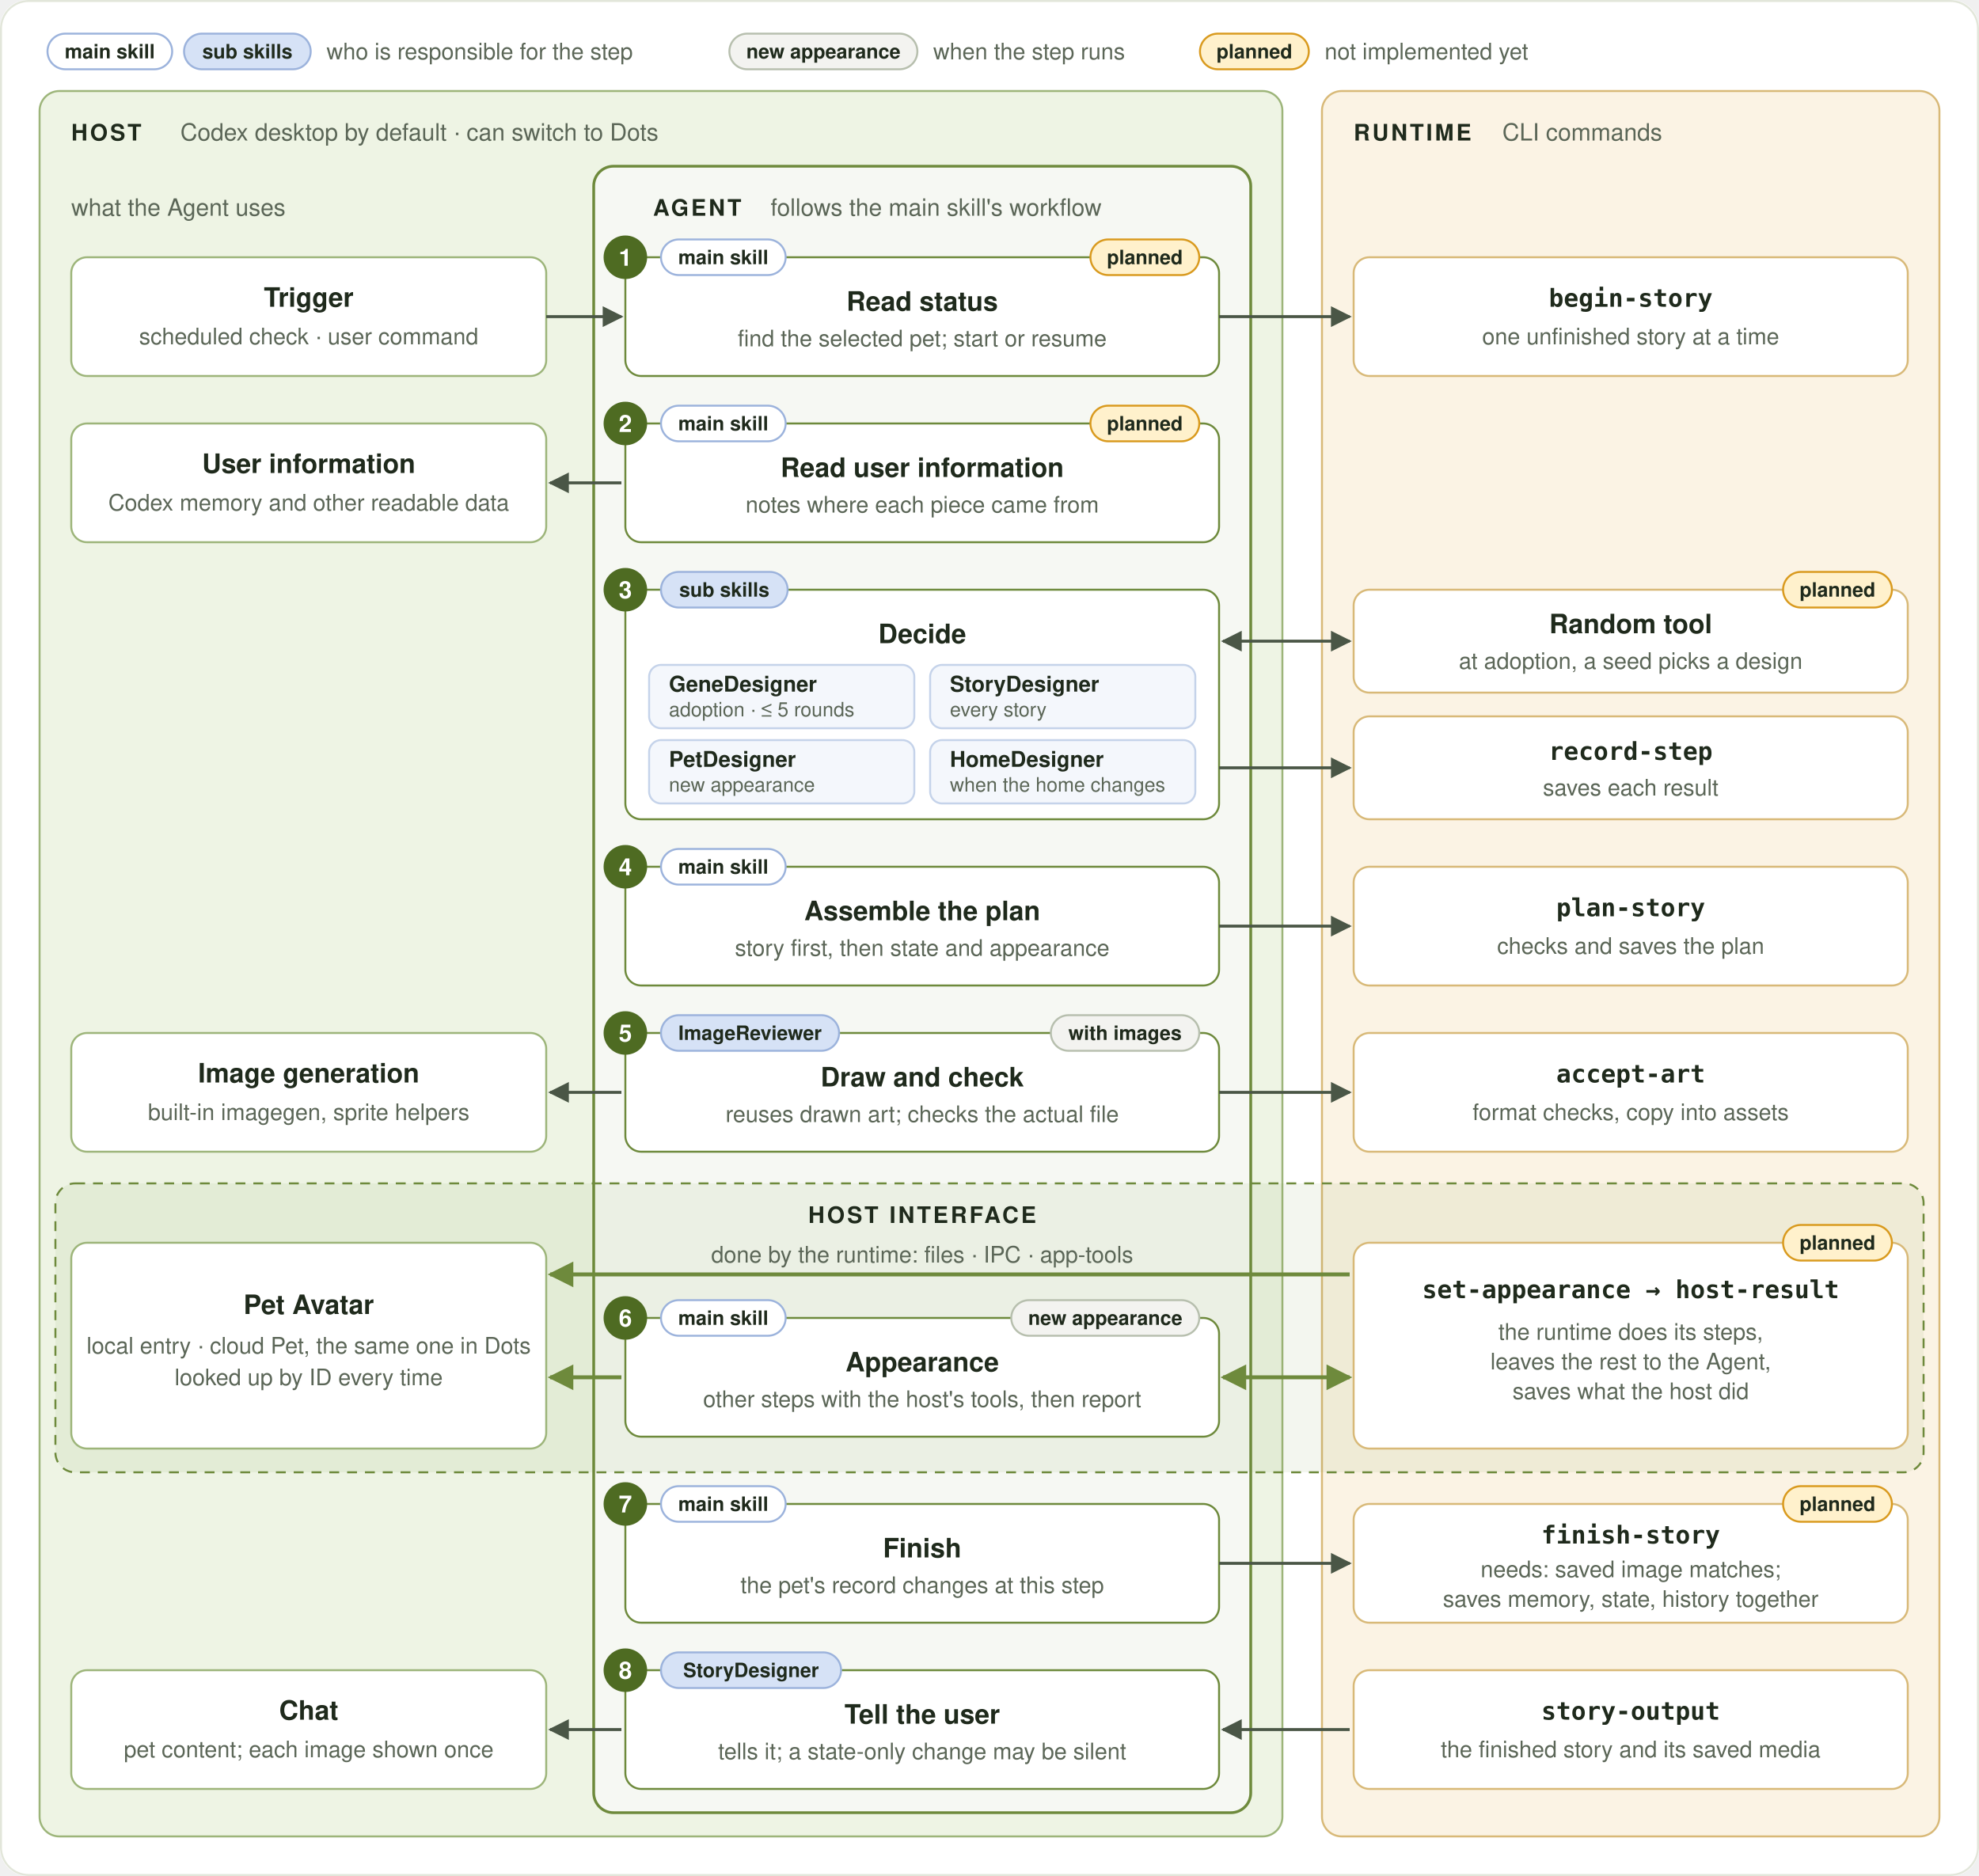
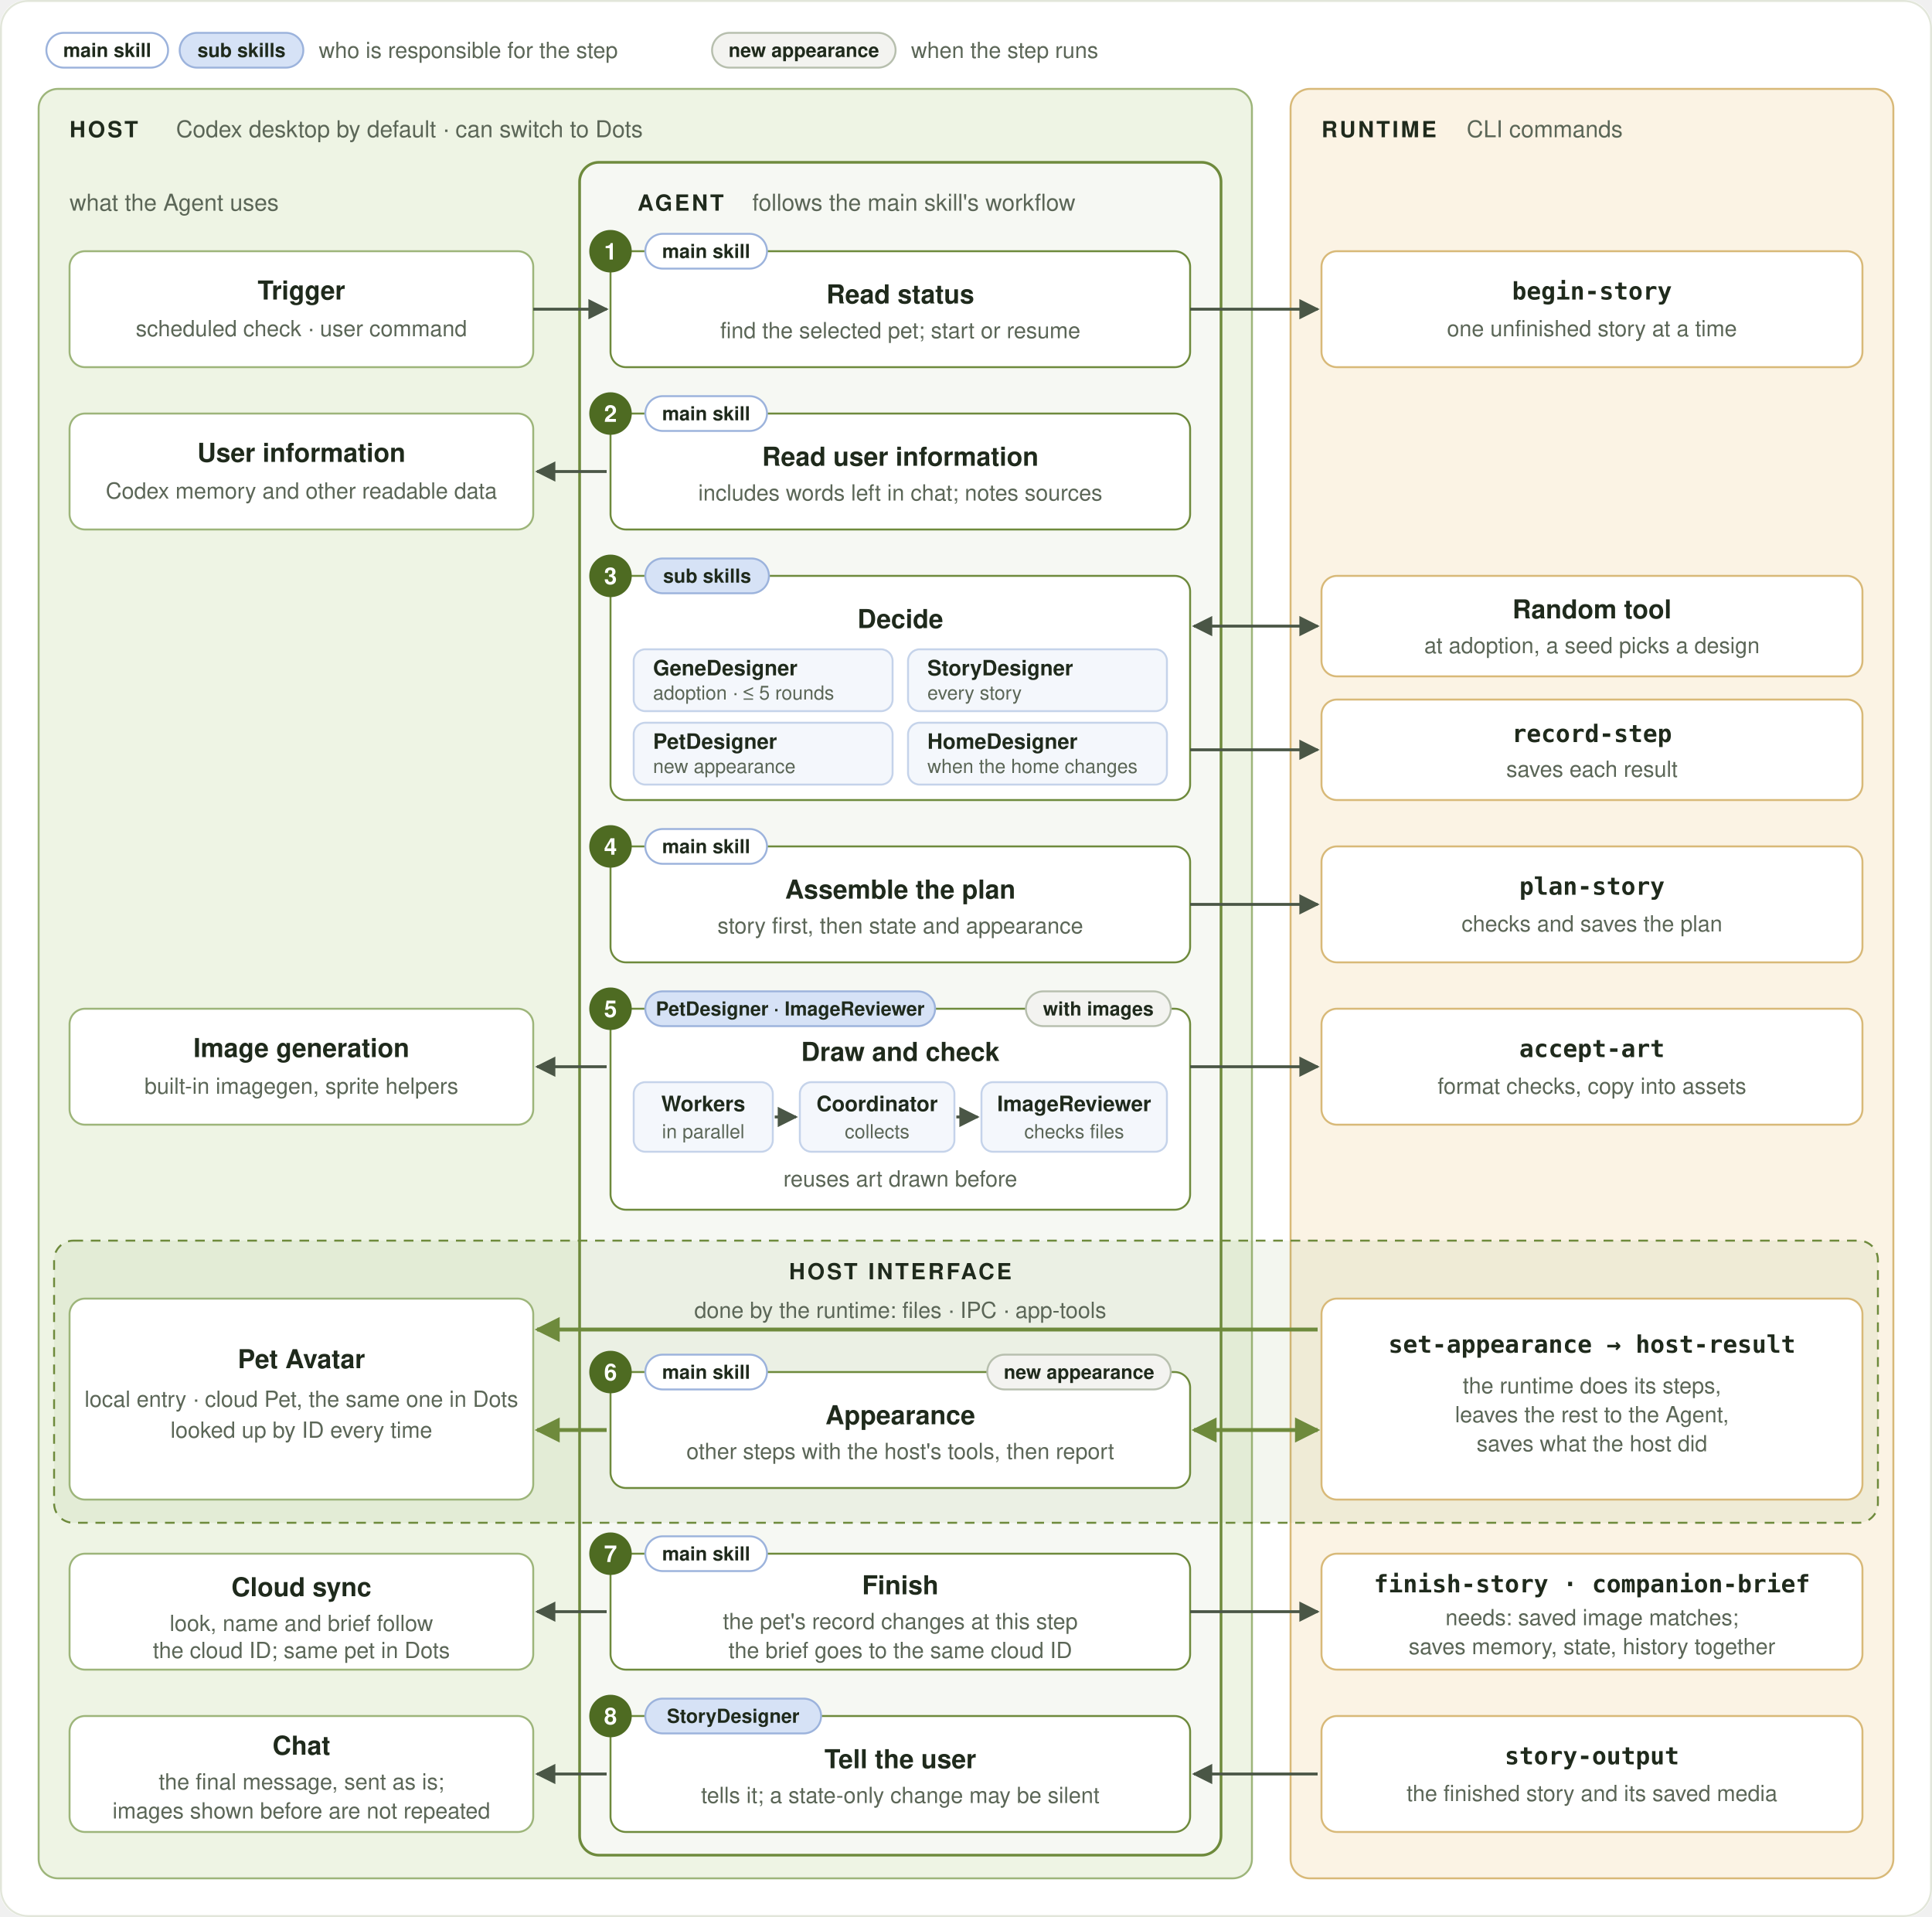
- <svg xmlns="http://www.w3.org/2000/svg" viewBox="0 0 1000 948" role="img" aria-labelledby="t d">
+ <svg xmlns="http://www.w3.org/2000/svg" viewBox="0 0 1000 992" role="img" aria-labelledby="t d">
  <style>
    text { font-family: -apple-system, BlinkMacSystemFont, 'Segoe UI', Helvetica, Arial, sans-serif; fill: #1F2A1C; }
    .layer { font-size: 11.5px; font-weight: 700; letter-spacing: 1.2px; }
    .where { font-size: 12px; fill: #5B6657; }
    .name { font-size: 13.5px; font-weight: 600; }
    .role { font-size: 11px; font-weight: 600; }
    .when { font-size: 10px; fill: #5B6657; }
    .cmd { font-family: ui-monospace, SFMono-Regular, Menlo, Consolas, monospace; font-size: 12.5px; font-weight: 600; }
    .sub { font-size: 11.5px; fill: #5B6657; }
    .num { font-size: 12px; font-weight: 700; fill: #FFFFFF; }
    .pill { font-size: 10px; font-weight: 600; }
    .flow { stroke: #4A5646; stroke-width: 1.5; fill: none; }
    .port { stroke: #6E8A3C; stroke-width: 2; fill: none; }
  </style>
  <defs>
    <marker id="a" viewBox="0 0 10 10" refX="9" refY="5" markerWidth="7" markerHeight="7" orient="auto-start-reverse">
      <path d="M0 0 10 5 0 10z" fill="#4A5646" />
    </marker>
    <marker id="p" viewBox="0 0 10 10" refX="9" refY="5" markerWidth="6.5" markerHeight="6.5" orient="auto-start-reverse">
      <path d="M0 0 10 5 0 10z" fill="#6E8A3C" />
    </marker>
  </defs>
-   <rect width="1000" height="948" rx="14" fill="#FFFFFF" />
-   <rect x="0.5" y="0.5" width="999" height="947" rx="14" fill="none" stroke="#E2E6DA" />
+   <rect width="1000" height="992" rx="14" fill="#FFFFFF" />
+   <rect x="0.5" y="0.5" width="999" height="991" rx="14" fill="none" stroke="#E2E6DA" />
  <rect x="24" y="17" width="63" height="18" rx="9" fill="#FFFFFF" stroke="#9CB3DC" />
  <text class="pill" x="55.5" y="29.5" text-anchor="middle" fill="#2F4A7A">main skill</text>
  <rect x="93" y="17" width="64" height="18" rx="9" fill="#D6E2F6" stroke="#9CB3DC" />
  <text class="pill" x="125" y="29.5" text-anchor="middle" fill="#2F4A7A">sub skills</text>
  <text class="sub" x="165" y="30">who is responsible for the step</text>
  <rect x="368.56" y="17" width="95" height="18" rx="9" fill="#F3F3F0" stroke="#B7BFAE" />
  <text class="pill" x="416.06" y="29.5" text-anchor="middle" fill="#4A5646">new appearance</text>
  <text class="sub" x="471.56" y="30">when the step runs</text>
-   <rect x="606.35" y="17" width="55" height="18" rx="9" fill="#FFF1CC" stroke="#D99A1E" />
-   <text class="pill" x="633.85" y="29.5" text-anchor="middle" fill="#8A5A00">planned</text>
-   <text class="sub" x="669.35" y="30">not implemented yet</text>
-   <rect x="20" y="46" width="628" height="882" rx="10" fill="#EEF4E4" stroke="#9DB57A" />
+   <rect x="20" y="46" width="628" height="926" rx="10" fill="#EEF4E4" stroke="#9DB57A" />
  <text class="layer" x="36" y="71">HOST</text>
  <text class="where" x="91.12" y="71">Codex desktop by default · can switch to Dots</text>
  <text class="where" x="36" y="109">what the Agent uses</text>
-   <rect x="300" y="84" width="332" height="832" rx="10" fill="#F6F8F3" stroke="#6E8A3C" stroke-width="1.4" />
+   <rect x="300" y="84" width="332" height="876" rx="10" fill="#F6F8F3" stroke="#6E8A3C" stroke-width="1.4" />
  <text class="layer" x="330" y="109">AGENT</text>
  <text class="where" x="389.4" y="109">follows the main skill's workflow</text>
-   <rect x="668" y="46" width="312" height="882" rx="10" fill="#FBF3E4" stroke="#D8B978" />
+   <rect x="668" y="46" width="312" height="926" rx="10" fill="#FBF3E4" stroke="#D8B978" />
  <text class="layer" x="684" y="71">RUNTIME</text>
  <text class="where" x="759.13" y="71">CLI commands</text>
  <rect x="36" y="130" width="240" height="60" rx="8" fill="#FFFFFF" stroke="#9DB57A" />
  <text class="name" x="156" y="155" text-anchor="middle">Trigger</text>
  <text class="sub" x="156" y="174" text-anchor="middle">scheduled check · user command</text>
  <rect x="316" y="130" width="300" height="60" rx="8" fill="#FFFFFF" stroke="#6E8A3C" />
  <text class="name" x="466" y="157" text-anchor="middle">Read status</text>
  <text class="sub" x="466" y="175" text-anchor="middle">find the selected pet; start or resume</text>
-   <rect x="551" y="121" width="55" height="18" rx="9" fill="#FFF1CC" stroke="#D99A1E" />
-   <text class="pill" x="578.5" y="133.5" text-anchor="middle" fill="#8A5A00">planned</text>
  <rect x="334" y="121" width="63" height="18" rx="9" fill="#FFFFFF" stroke="#9CB3DC" />
  <text class="pill" x="365.5" y="133.5" text-anchor="middle" fill="#2F4A7A">main skill</text>
  <circle cx="316" cy="130" r="11" fill="#4E6B22" />
  <text class="num" x="316" y="134.3" text-anchor="middle">1</text>
  <rect x="684" y="130" width="280" height="60" rx="8" fill="#FFFFFF" stroke="#D8B978" />
  <text class="cmd" x="824" y="155" text-anchor="middle">begin-story</text>
  <text class="sub" x="824" y="174" text-anchor="middle">one unfinished story at a time</text>
  <path class="flow" d="M276 160H314" marker-end="url(#a)" />
  <path class="flow" d="M616 160H682" marker-end="url(#a)" />
  <rect x="36" y="214" width="240" height="60" rx="8" fill="#FFFFFF" stroke="#9DB57A" />
  <text class="name" x="156" y="239" text-anchor="middle">User information</text>
  <text class="sub" x="156" y="258" text-anchor="middle">Codex memory and other readable data</text>
  <rect x="316" y="214" width="300" height="60" rx="8" fill="#FFFFFF" stroke="#6E8A3C" />
  <text class="name" x="466" y="241" text-anchor="middle">Read user information</text>
-   <text class="sub" x="466" y="259" text-anchor="middle">notes where each piece came from</text>
+   <text class="sub" x="466" y="259" text-anchor="middle">includes words left in chat; notes sources</text>
  <rect x="334" y="205" width="63" height="18" rx="9" fill="#FFFFFF" stroke="#9CB3DC" />
  <text class="pill" x="365.5" y="217.5" text-anchor="middle" fill="#2F4A7A">main skill</text>
-   <rect x="551" y="205" width="55" height="18" rx="9" fill="#FFF1CC" stroke="#D99A1E" />
-   <text class="pill" x="578.5" y="217.5" text-anchor="middle" fill="#8A5A00">planned</text>
  <circle cx="316" cy="214" r="11" fill="#4E6B22" />
  <text class="num" x="316" y="218.3" text-anchor="middle">2</text>
  <path class="flow" d="M314 244H278" marker-end="url(#a)" />
  <rect x="316" y="298" width="300" height="116" rx="8" fill="#FFFFFF" stroke="#6E8A3C" />
  <text class="name" x="466" y="325" text-anchor="middle">Decide</text>
  <rect x="334" y="289" width="64" height="18" rx="9" fill="#D6E2F6" stroke="#9CB3DC" />
  <text class="pill" x="366" y="301.5" text-anchor="middle" fill="#2F4A7A">sub skills</text>
  <circle cx="316" cy="298" r="11" fill="#4E6B22" />
  <text class="num" x="316" y="302.3" text-anchor="middle">3</text>
  <rect x="328" y="336" width="134" height="32" rx="6" fill="#F4F7FC" stroke="#C5D3EA" />
  <text class="role" x="338" y="349.5">GeneDesigner</text>
  <text class="when" x="338" y="362">adoption · ≤ 5 rounds</text>
  <rect x="470" y="336" width="134" height="32" rx="6" fill="#F4F7FC" stroke="#C5D3EA" />
  <text class="role" x="480" y="349.5">StoryDesigner</text>
  <text class="when" x="480" y="362">every story</text>
  <rect x="328" y="374" width="134" height="32" rx="6" fill="#F4F7FC" stroke="#C5D3EA" />
  <text class="role" x="338" y="387.5">PetDesigner</text>
  <text class="when" x="338" y="400">new appearance</text>
  <rect x="470" y="374" width="134" height="32" rx="6" fill="#F4F7FC" stroke="#C5D3EA" />
  <text class="role" x="480" y="387.5">HomeDesigner</text>
  <text class="when" x="480" y="400">when the home changes</text>
  <rect x="684" y="298" width="280" height="52" rx="8" fill="#FFFFFF" stroke="#D8B978" />
  <text class="name" x="824" y="320" text-anchor="middle">Random tool</text>
  <text class="sub" x="824" y="338" text-anchor="middle">at adoption, a seed picks a design</text>
-   <rect x="901" y="289" width="55" height="18" rx="9" fill="#FFF1CC" stroke="#D99A1E" />
-   <text class="pill" x="928.5" y="301.5" text-anchor="middle" fill="#8A5A00">planned</text>
  <path class="flow" d="M618 324H682" marker-start="url(#a)" marker-end="url(#a)" />
  <rect x="684" y="362" width="280" height="52" rx="8" fill="#FFFFFF" stroke="#D8B978" />
  <text class="cmd" x="824" y="384" text-anchor="middle">record-step</text>
  <text class="sub" x="824" y="402" text-anchor="middle">saves each result</text>
  <path class="flow" d="M616 388H682" marker-end="url(#a)" />
  <rect x="316" y="438" width="300" height="60" rx="8" fill="#FFFFFF" stroke="#6E8A3C" />
  <text class="name" x="466" y="465" text-anchor="middle">Assemble the plan</text>
  <text class="sub" x="466" y="483" text-anchor="middle">story first, then state and appearance</text>
  <rect x="334" y="429" width="63" height="18" rx="9" fill="#FFFFFF" stroke="#9CB3DC" />
  <text class="pill" x="365.5" y="441.5" text-anchor="middle" fill="#2F4A7A">main skill</text>
  <circle cx="316" cy="438" r="11" fill="#4E6B22" />
  <text class="num" x="316" y="442.3" text-anchor="middle">4</text>
  <rect x="684" y="438" width="280" height="60" rx="8" fill="#FFFFFF" stroke="#D8B978" />
  <text class="cmd" x="824" y="463" text-anchor="middle">plan-story</text>
  <text class="sub" x="824" y="482" text-anchor="middle">checks and saves the plan</text>
  <path class="flow" d="M616 468H682" marker-end="url(#a)" />
  <rect x="36" y="522" width="240" height="60" rx="8" fill="#FFFFFF" stroke="#9DB57A" />
  <text class="name" x="156" y="547" text-anchor="middle">Image generation</text>
  <text class="sub" x="156" y="566" text-anchor="middle">built-in imagegen, sprite helpers</text>
-   <rect x="316" y="522" width="300" height="60" rx="8" fill="#FFFFFF" stroke="#6E8A3C" />
+   <rect x="316" y="522" width="300" height="104" rx="8" fill="#FFFFFF" stroke="#6E8A3C" />
  <text class="name" x="466" y="549" text-anchor="middle">Draw and check</text>
-   <text class="sub" x="466" y="567" text-anchor="middle">reuses drawn art; checks the actual file</text>
-   <rect x="334" y="513" width="90" height="18" rx="9" fill="#D6E2F6" stroke="#9CB3DC" />
-   <text class="pill" x="379" y="525.5" text-anchor="middle" fill="#2F4A7A">ImageReviewer</text>
+   <rect x="328" y="560" width="72" height="36" rx="6" fill="#F4F7FC" stroke="#C5D3EA" />
+   <text class="role" x="364" y="575" text-anchor="middle">Workers</text>
+   <text class="when" x="364" y="589" text-anchor="middle">in parallel</text>
+   <rect x="414" y="560" width="80" height="36" rx="6" fill="#F4F7FC" stroke="#C5D3EA" />
+   <text class="role" x="454" y="575" text-anchor="middle">Coordinator</text>
+   <text class="when" x="454" y="589" text-anchor="middle">collects</text>
+   <rect x="508" y="560" width="96" height="36" rx="6" fill="#F4F7FC" stroke="#C5D3EA" />
+   <text class="role" x="556" y="575" text-anchor="middle">ImageReviewer</text>
+   <text class="when" x="556" y="589" text-anchor="middle">checks files</text>
+   <path class="flow" d="M401 578H412" marker-end="url(#a)" />
+   <path class="flow" d="M495 578H506" marker-end="url(#a)" />
+   <text class="sub" x="466" y="614" text-anchor="middle">reuses art drawn before</text>
+   <rect x="334" y="513" width="150" height="18" rx="9" fill="#D6E2F6" stroke="#9CB3DC" />
+   <text class="pill" x="409" y="525.5" text-anchor="middle" fill="#2F4A7A">PetDesigner · ImageReviewer</text>
  <rect x="531" y="513" width="75" height="18" rx="9" fill="#F3F3F0" stroke="#B7BFAE" />
  <text class="pill" x="568.5" y="525.5" text-anchor="middle" fill="#4A5646">with images</text>
  <circle cx="316" cy="522" r="11" fill="#4E6B22" />
  <text class="num" x="316" y="526.3" text-anchor="middle">5</text>
  <rect x="684" y="522" width="280" height="60" rx="8" fill="#FFFFFF" stroke="#D8B978" />
  <text class="cmd" x="824" y="547" text-anchor="middle">accept-art</text>
  <text class="sub" x="824" y="566" text-anchor="middle">format checks, copy into assets</text>
  <path class="flow" d="M314 552H278" marker-end="url(#a)" />
  <path class="flow" d="M616 552H682" marker-end="url(#a)" />
-   <rect x="28" y="598" width="944" height="146" rx="10" fill="#6E8A3C" fill-opacity="0.08" stroke="#6E8A3C" stroke-dasharray="5 4" />
-   <text class="layer" x="466" y="618" text-anchor="middle" fill="#4E6B22">HOST INTERFACE</text>
-   <rect x="36" y="628" width="240" height="104" rx="8" fill="#FFFFFF" stroke="#9DB57A" />
-   <text class="name" x="156" y="664" text-anchor="middle">Pet Avatar</text>
-   <text class="sub" x="156" y="684" text-anchor="middle">local entry · cloud Pet, the same one in Dots</text>
-   <text class="sub" x="156" y="700" text-anchor="middle">looked up by ID every time</text>
-   <rect x="684" y="628" width="280" height="104" rx="8" fill="#FFFFFF" stroke="#D8B978" />
-   <text class="cmd" x="824" y="656" text-anchor="middle">set-appearance → host-result</text>
-   <text class="sub" x="824" y="677" text-anchor="middle">the runtime does its steps,</text>
-   <text class="sub" x="824" y="692" text-anchor="middle">leaves the rest to the Agent,</text>
-   <text class="sub" x="824" y="707" text-anchor="middle">saves what the host did</text>
-   <rect x="901" y="619" width="55" height="18" rx="9" fill="#FFF1CC" stroke="#D99A1E" />
-   <text class="pill" x="928.5" y="631.5" text-anchor="middle" fill="#8A5A00">planned</text>
-   <path class="port" d="M682 644H278" marker-end="url(#p)" />
-   <text class="sub" x="466" y="638" text-anchor="middle" fill="#4E6B22">done by the runtime: files · IPC · app-tools</text>
-   <rect x="316" y="666" width="300" height="60" rx="8" fill="#FFFFFF" stroke="#6E8A3C" />
-   <text class="name" x="466" y="693" text-anchor="middle">Appearance</text>
-   <text class="sub" x="466" y="711" text-anchor="middle">other steps with the host's tools, then report</text>
-   <rect x="334" y="657" width="63" height="18" rx="9" fill="#FFFFFF" stroke="#9CB3DC" />
-   <text class="pill" x="365.5" y="669.5" text-anchor="middle" fill="#2F4A7A">main skill</text>
-   <rect x="511" y="657" width="95" height="18" rx="9" fill="#F3F3F0" stroke="#B7BFAE" />
-   <text class="pill" x="558.5" y="669.5" text-anchor="middle" fill="#4A5646">new appearance</text>
-   <circle cx="316" cy="666" r="11" fill="#4E6B22" />
-   <text class="num" x="316" y="670.3" text-anchor="middle">6</text>
-   <path class="port" d="M682 696H618" marker-start="url(#p)" marker-end="url(#p)" />
-   <path class="port" d="M314 696H278" marker-end="url(#p)" />
-   <rect x="316" y="760" width="300" height="60" rx="8" fill="#FFFFFF" stroke="#6E8A3C" />
-   <text class="name" x="466" y="787" text-anchor="middle">Finish</text>
-   <text class="sub" x="466" y="805" text-anchor="middle">the pet's record changes at this step</text>
-   <rect x="334" y="751" width="63" height="18" rx="9" fill="#FFFFFF" stroke="#9CB3DC" />
-   <text class="pill" x="365.5" y="763.5" text-anchor="middle" fill="#2F4A7A">main skill</text>
-   <circle cx="316" cy="760" r="11" fill="#4E6B22" />
-   <text class="num" x="316" y="764.3" text-anchor="middle">7</text>
-   <rect x="684" y="760" width="280" height="60" rx="8" fill="#FFFFFF" stroke="#D8B978" />
-   <text class="cmd" x="824" y="780" text-anchor="middle">finish-story</text>
-   <text class="sub" x="824" y="797" text-anchor="middle">needs: saved image matches;</text>
-   <text class="sub" x="824" y="812" text-anchor="middle">saves memory, state, history together</text>
-   <rect x="901" y="751" width="55" height="18" rx="9" fill="#FFF1CC" stroke="#D99A1E" />
-   <text class="pill" x="928.5" y="763.5" text-anchor="middle" fill="#8A5A00">planned</text>
-   <path class="flow" d="M616 790H682" marker-end="url(#a)" />
-   <rect x="36" y="844" width="240" height="60" rx="8" fill="#FFFFFF" stroke="#9DB57A" />
-   <text class="name" x="156" y="869" text-anchor="middle">Chat</text>
-   <text class="sub" x="156" y="888" text-anchor="middle">pet content; each image shown once</text>
-   <rect x="316" y="844" width="300" height="60" rx="8" fill="#FFFFFF" stroke="#6E8A3C" />
-   <text class="name" x="466" y="871" text-anchor="middle">Tell the user</text>
-   <text class="sub" x="466" y="889" text-anchor="middle">tells it; a state-only change may be silent</text>
-   <rect x="334" y="835" width="91" height="18" rx="9" fill="#D6E2F6" stroke="#9CB3DC" />
-   <text class="pill" x="379.5" y="847.5" text-anchor="middle" fill="#2F4A7A">StoryDesigner</text>
-   <circle cx="316" cy="844" r="11" fill="#4E6B22" />
-   <text class="num" x="316" y="848.3" text-anchor="middle">8</text>
-   <rect x="684" y="844" width="280" height="60" rx="8" fill="#FFFFFF" stroke="#D8B978" />
-   <text class="cmd" x="824" y="869" text-anchor="middle">story-output</text>
-   <text class="sub" x="824" y="888" text-anchor="middle">the finished story and its saved media</text>
-   <path class="flow" d="M682 874H618" marker-end="url(#a)" />
-   <path class="flow" d="M314 874H278" marker-end="url(#a)" />
+   <rect x="28" y="642" width="944" height="146" rx="10" fill="#6E8A3C" fill-opacity="0.08" stroke="#6E8A3C" stroke-dasharray="5 4" />
+   <text class="layer" x="466" y="662" text-anchor="middle" fill="#4E6B22">HOST INTERFACE</text>
+   <rect x="36" y="672" width="240" height="104" rx="8" fill="#FFFFFF" stroke="#9DB57A" />
+   <text class="name" x="156" y="708" text-anchor="middle">Pet Avatar</text>
+   <text class="sub" x="156" y="728" text-anchor="middle">local entry · cloud Pet, the same one in Dots</text>
+   <text class="sub" x="156" y="744" text-anchor="middle">looked up by ID every time</text>
+   <rect x="684" y="672" width="280" height="104" rx="8" fill="#FFFFFF" stroke="#D8B978" />
+   <text class="cmd" x="824" y="700" text-anchor="middle">set-appearance → host-result</text>
+   <text class="sub" x="824" y="721" text-anchor="middle">the runtime does its steps,</text>
+   <text class="sub" x="824" y="736" text-anchor="middle">leaves the rest to the Agent,</text>
+   <text class="sub" x="824" y="751" text-anchor="middle">saves what the host did</text>
+   <path class="port" d="M682 688H278" marker-end="url(#p)" />
+   <text class="sub" x="466" y="682" text-anchor="middle" fill="#4E6B22">done by the runtime: files · IPC · app-tools</text>
+   <rect x="316" y="710" width="300" height="60" rx="8" fill="#FFFFFF" stroke="#6E8A3C" />
+   <text class="name" x="466" y="737" text-anchor="middle">Appearance</text>
+   <text class="sub" x="466" y="755" text-anchor="middle">other steps with the host's tools, then report</text>
+   <rect x="334" y="701" width="63" height="18" rx="9" fill="#FFFFFF" stroke="#9CB3DC" />
+   <text class="pill" x="365.5" y="713.5" text-anchor="middle" fill="#2F4A7A">main skill</text>
+   <rect x="511" y="701" width="95" height="18" rx="9" fill="#F3F3F0" stroke="#B7BFAE" />
+   <text class="pill" x="558.5" y="713.5" text-anchor="middle" fill="#4A5646">new appearance</text>
+   <circle cx="316" cy="710" r="11" fill="#4E6B22" />
+   <text class="num" x="316" y="714.3" text-anchor="middle">6</text>
+   <path class="port" d="M682 740H618" marker-start="url(#p)" marker-end="url(#p)" />
+   <path class="port" d="M314 740H278" marker-end="url(#p)" />
+   <rect x="316" y="804" width="300" height="60" rx="8" fill="#FFFFFF" stroke="#6E8A3C" />
+   <text class="name" x="466" y="825" text-anchor="middle">Finish</text>
+   <text class="sub" x="466" y="843" text-anchor="middle">the pet's record changes at this step</text>
+   <text class="sub" x="466" y="858" text-anchor="middle">the brief goes to the same cloud ID</text>
+   <rect x="334" y="795" width="63" height="18" rx="9" fill="#FFFFFF" stroke="#9CB3DC" />
+   <text class="pill" x="365.5" y="807.5" text-anchor="middle" fill="#2F4A7A">main skill</text>
+   <circle cx="316" cy="804" r="11" fill="#4E6B22" />
+   <text class="num" x="316" y="808.3" text-anchor="middle">7</text>
+   <rect x="684" y="804" width="280" height="60" rx="8" fill="#FFFFFF" stroke="#D8B978" />
+   <text class="cmd" x="824" y="824" text-anchor="middle">finish-story · companion-brief</text>
+   <text class="sub" x="824" y="841" text-anchor="middle">needs: saved image matches;</text>
+   <text class="sub" x="824" y="856" text-anchor="middle">saves memory, state, history together</text>
+   <path class="flow" d="M616 834H682" marker-end="url(#a)" />
+   <rect x="36" y="804" width="240" height="60" rx="8" fill="#FFFFFF" stroke="#9DB57A" />
+   <text class="name" x="156" y="826" text-anchor="middle">Cloud sync</text>
+   <text class="sub" x="156" y="844" text-anchor="middle">look, name and brief follow</text>
+   <text class="sub" x="156" y="858" text-anchor="middle">the cloud ID; same pet in Dots</text>
+   <path class="flow" d="M314 834H278" marker-end="url(#a)" />
+   <rect x="36" y="888" width="240" height="60" rx="8" fill="#FFFFFF" stroke="#9DB57A" />
+   <text class="name" x="156" y="908" text-anchor="middle">Chat</text>
+   <text class="sub" x="156" y="926" text-anchor="middle">the final message, sent as is;</text>
+   <text class="sub" x="156" y="941" text-anchor="middle">images shown before are not repeated</text>
+   <rect x="316" y="888" width="300" height="60" rx="8" fill="#FFFFFF" stroke="#6E8A3C" />
+   <text class="name" x="466" y="915" text-anchor="middle">Tell the user</text>
+   <text class="sub" x="466" y="933" text-anchor="middle">tells it; a state-only change may be silent</text>
+   <rect x="334" y="879" width="91" height="18" rx="9" fill="#D6E2F6" stroke="#9CB3DC" />
+   <text class="pill" x="379.5" y="891.5" text-anchor="middle" fill="#2F4A7A">StoryDesigner</text>
+   <circle cx="316" cy="888" r="11" fill="#4E6B22" />
+   <text class="num" x="316" y="892.3" text-anchor="middle">8</text>
+   <rect x="684" y="888" width="280" height="60" rx="8" fill="#FFFFFF" stroke="#D8B978" />
+   <text class="cmd" x="824" y="913" text-anchor="middle">story-output</text>
+   <text class="sub" x="824" y="932" text-anchor="middle">the finished story and its saved media</text>
+   <path class="flow" d="M682 918H618" marker-end="url(#a)" />
+   <path class="flow" d="M314 918H278" marker-end="url(#a)" />
</svg>
